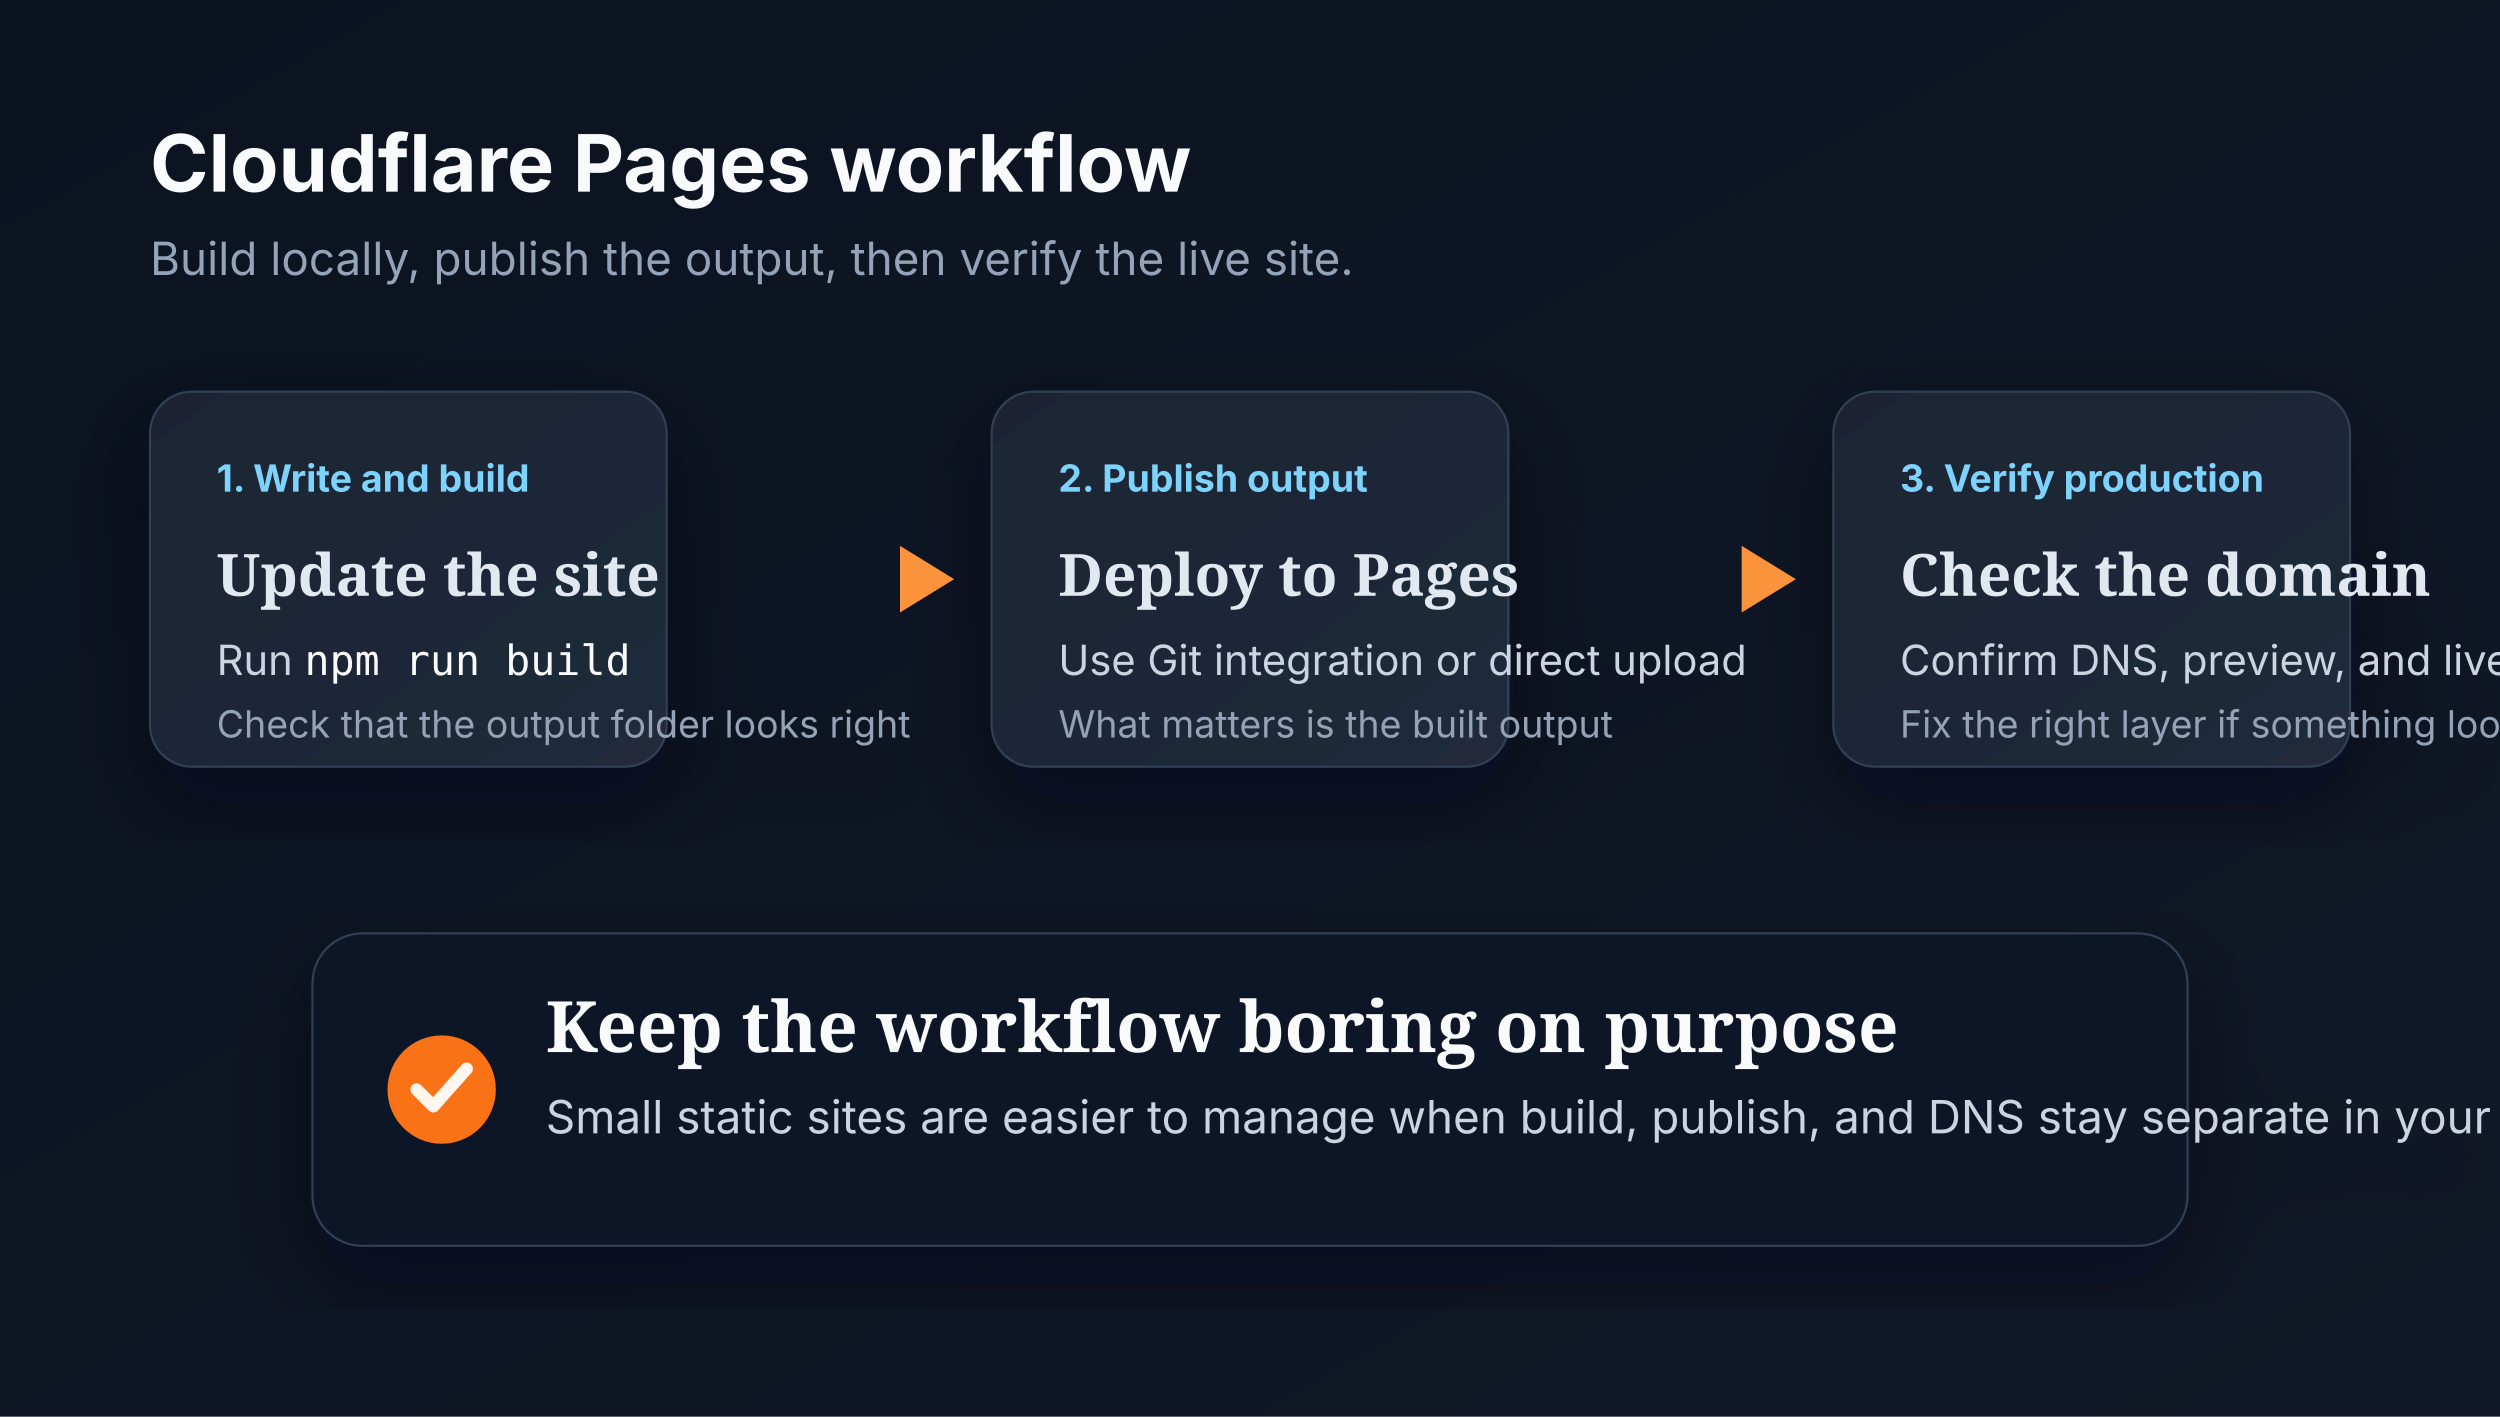
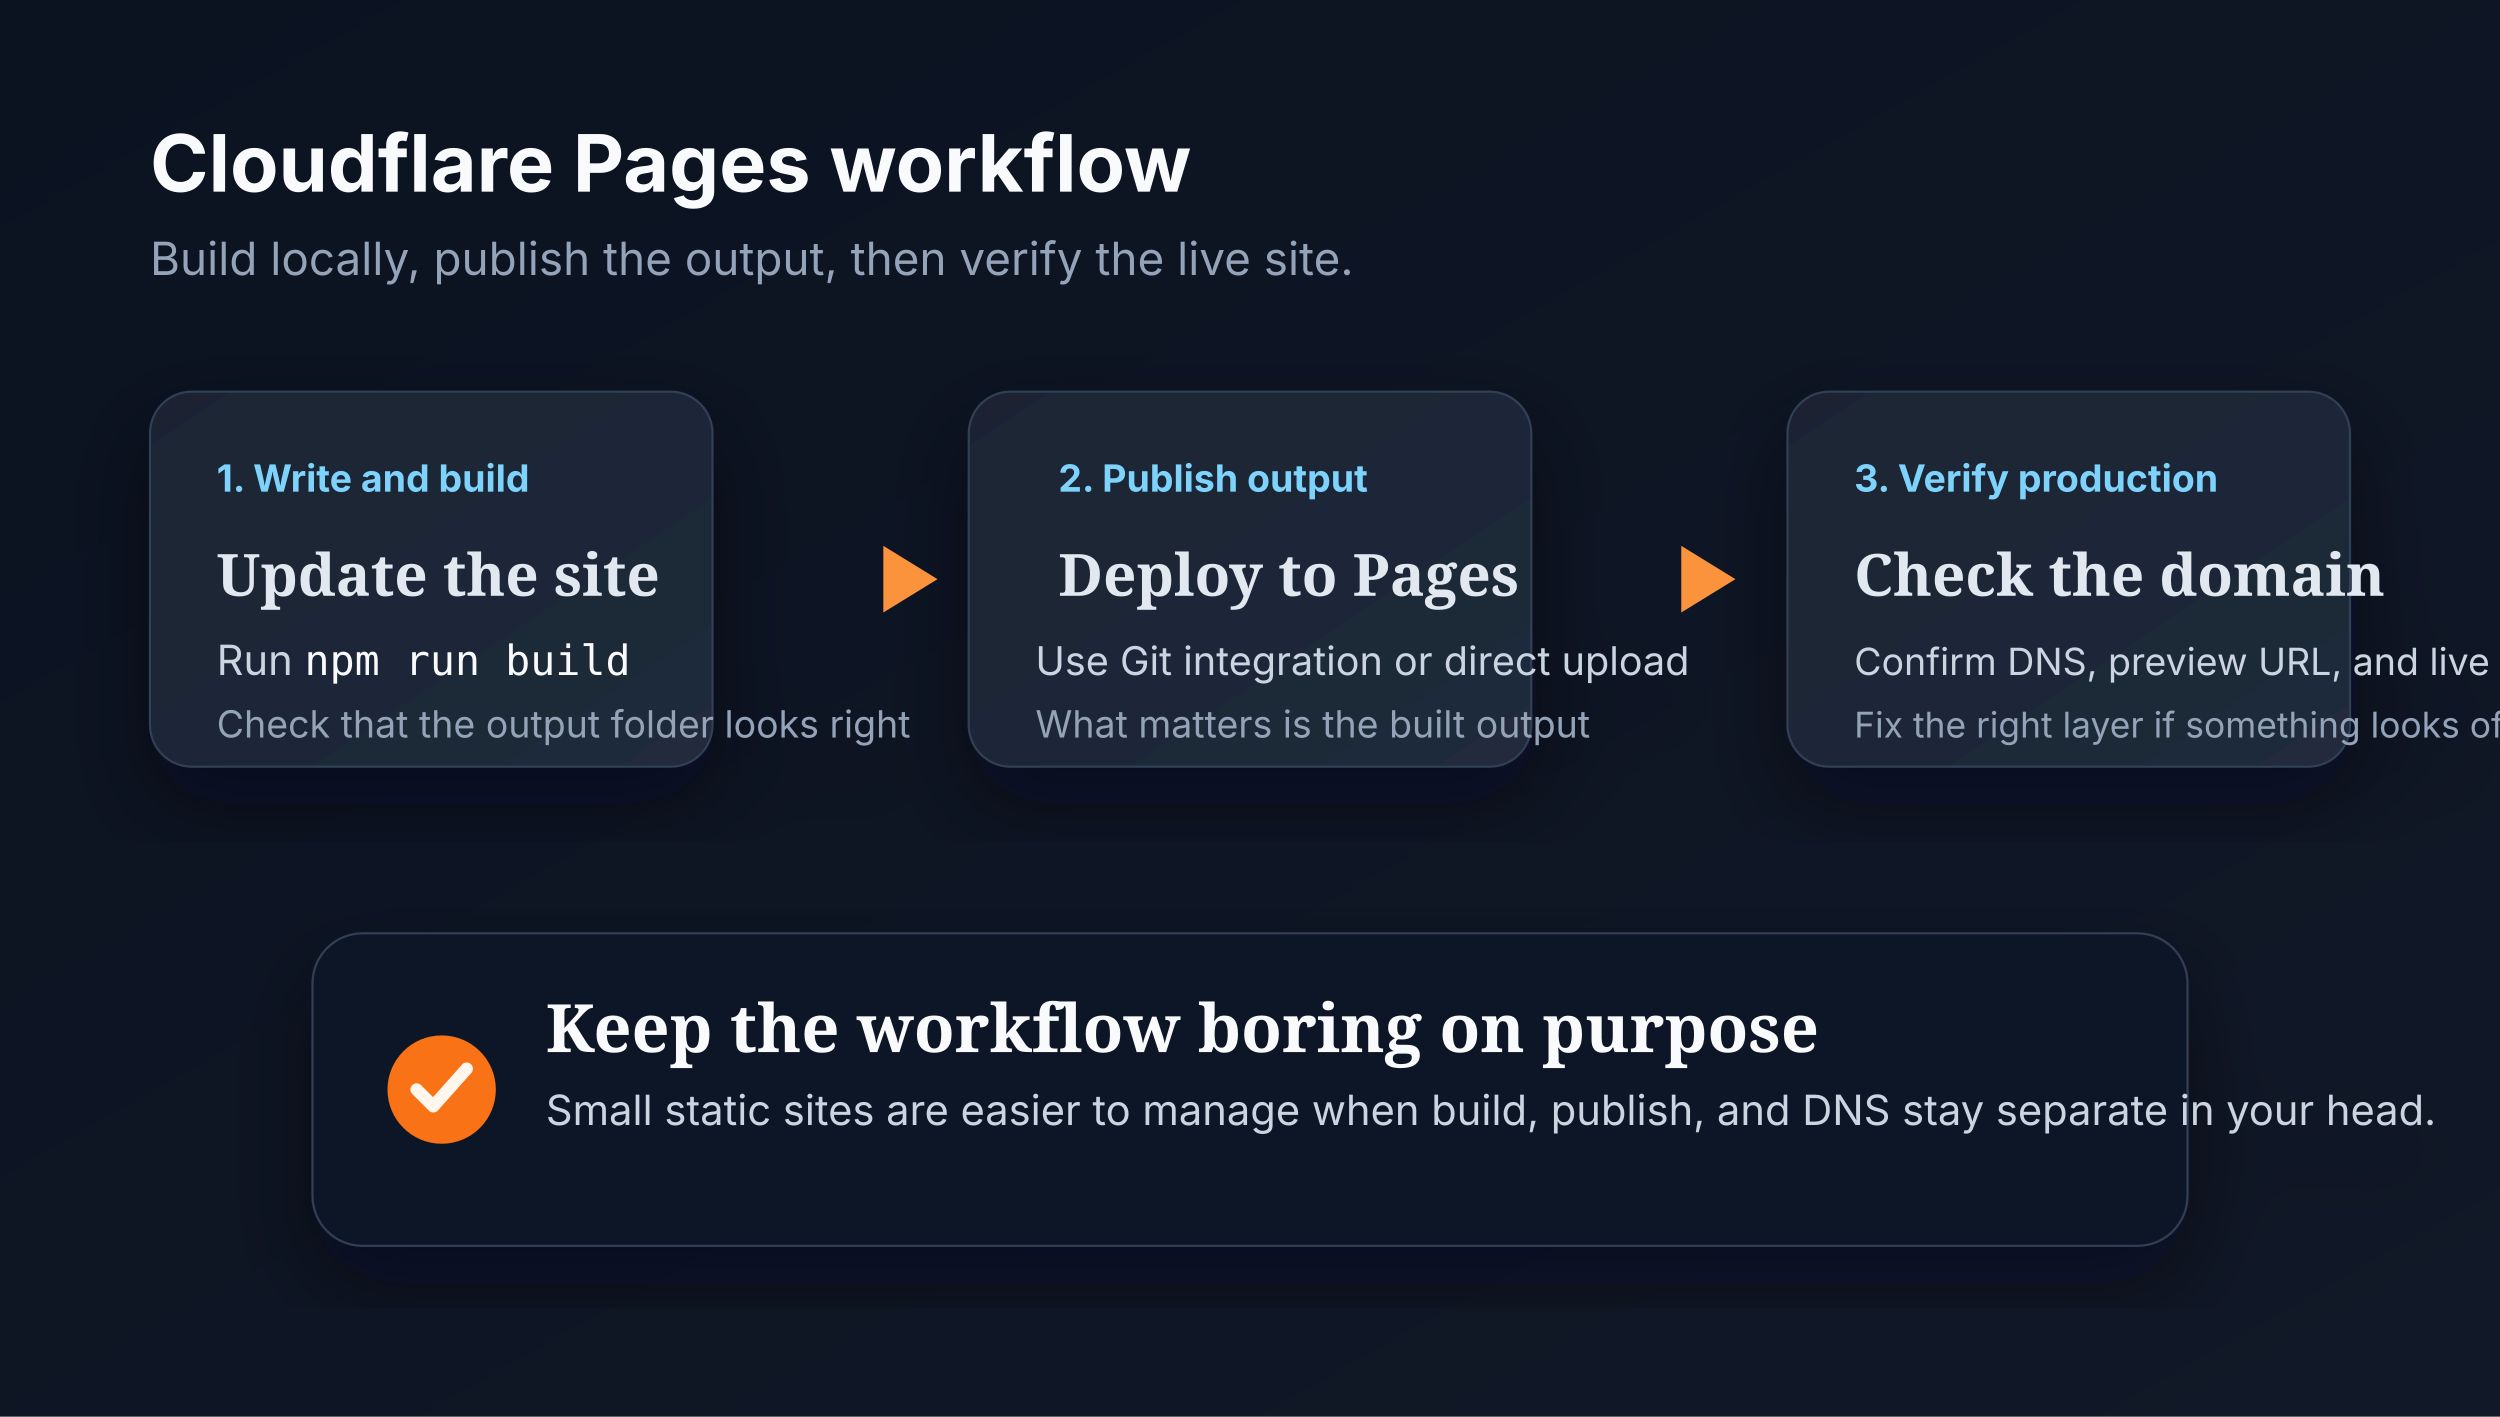
<svg xmlns="http://www.w3.org/2000/svg" viewBox="0 0 1200 680" role="img" aria-label="Cloudflare Pages workflow illustration">
  <defs>
    <linearGradient id="bg" x1="0%" y1="0%" x2="100%" y2="100%">
      <stop offset="0%" stop-color="#0b1220" />
      <stop offset="100%" stop-color="#111827" />
    </linearGradient>
    <linearGradient id="panel" x1="0%" y1="0%" x2="100%" y2="100%">
      <stop offset="0%" stop-color="#1a2433" />
      <stop offset="100%" stop-color="#202b3b" />
    </linearGradient>
    <linearGradient id="accent" x1="0%" y1="0%" x2="100%" y2="100%">
      <stop offset="0%" stop-color="#f97316" />
      <stop offset="100%" stop-color="#fb923c" />
    </linearGradient>
    <filter id="shadow" x="-20%" y="-20%" width="140%" height="140%">
      <feDropShadow dx="0" dy="18" stdDeviation="20" flood-color="#020617" flood-opacity="0.45" />
    </filter>
  </defs>
  <rect width="1200" height="680" fill="url(#bg)" />
  <text x="72" y="92" fill="#f8fafc" font-family="Inter, Arial, sans-serif" font-size="38" font-weight="700">Cloudflare Pages workflow</text>
  <text x="72" y="132" fill="#94a3b8" font-family="Inter, Arial, sans-serif" font-size="22">Build locally, publish the output, then verify the live site.</text>
  <g filter="url(#shadow)">
-     <rect x="72" y="188" rx="20" ry="20" width="248" height="180" fill="url(#panel)" stroke="#334155" />
+     <rect x="72" y="188" rx="20" ry="20" width="270" height="180" fill="url(#panel)" stroke="#334155" />
    <text x="104" y="236" fill="#7dd3fc" font-family="Inter, Arial, sans-serif" font-size="18" font-weight="700">1. Write and build</text>
    <text x="104" y="286" fill="#e2e8f0" font-family="'Source Serif 4', Georgia, serif" font-size="28" font-weight="700">Update the site</text>
    <text x="104" y="324" fill="#cbd5e1" font-family="Inter, Arial, sans-serif" font-size="20">Run <tspan fill="#f8fafc" font-family="monospace">npm run build</tspan>
    </text>
    <text x="104" y="354" fill="#94a3b8" font-family="Inter, Arial, sans-serif" font-size="18">Check that the output folder looks right</text>
  </g>
  <g filter="url(#shadow)">
-     <rect x="476" y="188" rx="20" ry="20" width="248" height="180" fill="url(#panel)" stroke="#334155" />
+     <rect x="465" y="188" rx="20" ry="20" width="270" height="180" fill="url(#panel)" stroke="#334155" />
    <text x="508" y="236" fill="#7dd3fc" font-family="Inter, Arial, sans-serif" font-size="18" font-weight="700">2. Publish output</text>
    <text x="508" y="286" fill="#e2e8f0" font-family="'Source Serif 4', Georgia, serif" font-size="28" font-weight="700">Deploy to Pages</text>
-     <text x="508" y="324" fill="#cbd5e1" font-family="Inter, Arial, sans-serif" font-size="20">Use Git integration or direct upload</text>
-     <text x="508" y="354" fill="#94a3b8" font-family="Inter, Arial, sans-serif" font-size="18">What matters is the built output</text>
+     <text x="497" y="324" fill="#cbd5e1" font-family="Inter, Arial, sans-serif" font-size="19">Use Git integration or direct upload</text>
+     <text x="497" y="354" fill="#94a3b8" font-family="Inter, Arial, sans-serif" font-size="18">What matters is the built output</text>
  </g>
  <g filter="url(#shadow)">
-     <rect x="880" y="188" rx="20" ry="20" width="248" height="180" fill="url(#panel)" stroke="#334155" />
-     <text x="912" y="236" fill="#7dd3fc" font-family="Inter, Arial, sans-serif" font-size="18" font-weight="700">3. Verify production</text>
-     <text x="912" y="286" fill="#e2e8f0" font-family="'Source Serif 4', Georgia, serif" font-size="28" font-weight="700">Check the domain</text>
-     <text x="912" y="324" fill="#cbd5e1" font-family="Inter, Arial, sans-serif" font-size="20">Confirm DNS, preview, and live site</text>
-     <text x="912" y="354" fill="#94a3b8" font-family="Inter, Arial, sans-serif" font-size="18">Fix the right layer if something looks off</text>
+     <rect x="858" y="188" rx="20" ry="20" width="270" height="180" fill="url(#panel)" stroke="#334155" />
+     <text x="890" y="236" fill="#7dd3fc" font-family="Inter, Arial, sans-serif" font-size="18" font-weight="700">3. Verify production</text>
+     <text x="890" y="286" fill="#e2e8f0" font-family="'Source Serif 4', Georgia, serif" font-size="28" font-weight="700">Check the domain</text>
+     <text x="890" y="324" fill="#cbd5e1" font-family="Inter, Arial, sans-serif" font-size="18">Confirm DNS, preview URL, and live site</text>
+     <text x="890" y="354" fill="#94a3b8" font-family="Inter, Arial, sans-serif" font-size="17">Fix the right layer if something looks off</text>
  </g>
-   <path d="M332 278h120" stroke="url(#accent)" stroke-width="10" stroke-linecap="round" />
-   <polygon points="458,278 432,262 432,294" fill="#fb923c" />
-   <path d="M736 278h120" stroke="url(#accent)" stroke-width="10" stroke-linecap="round" />
-   <polygon points="862,278 836,262 836,294" fill="#fb923c" />
+   <path d="M354 278h78" stroke="url(#accent)" stroke-width="10" stroke-linecap="round" />
+   <polygon points="450,278 424,262 424,294" fill="#fb923c" />
+   <path d="M747 278h68" stroke="url(#accent)" stroke-width="10" stroke-linecap="round" />
+   <polygon points="833,278 807,262 807,294" fill="#fb923c" />
  <g filter="url(#shadow)">
    <rect x="150" y="448" rx="24" ry="24" width="900" height="150" fill="#111827" stroke="#334155" />
    <circle cx="212" cy="523" r="26" fill="#f97316" />
    <path d="M200 523l8 8 16-18" fill="none" stroke="#fff7ed" stroke-width="6" stroke-linecap="round" stroke-linejoin="round" />
-     <text x="262" y="505" fill="#f8fafc" font-family="'Source Serif 4', Georgia, serif" font-size="34" font-weight="700">Keep the workflow boring on purpose</text>
-     <text x="262" y="544" fill="#cbd5e1" font-family="Inter, Arial, sans-serif" font-size="22">Small static sites are easier to manage when build, publish, and DNS stay separate in your head.</text>
+     <text x="262" y="505" fill="#f8fafc" font-family="'Source Serif 4', Georgia, serif" font-size="32" font-weight="700">Keep the workflow boring on purpose</text>
+     <text x="262" y="540" fill="#cbd5e1" font-family="Inter, Arial, sans-serif" font-size="20">Small static sites are easier to manage when build, publish, and DNS stay separate in your head.</text>
  </g>
</svg>
